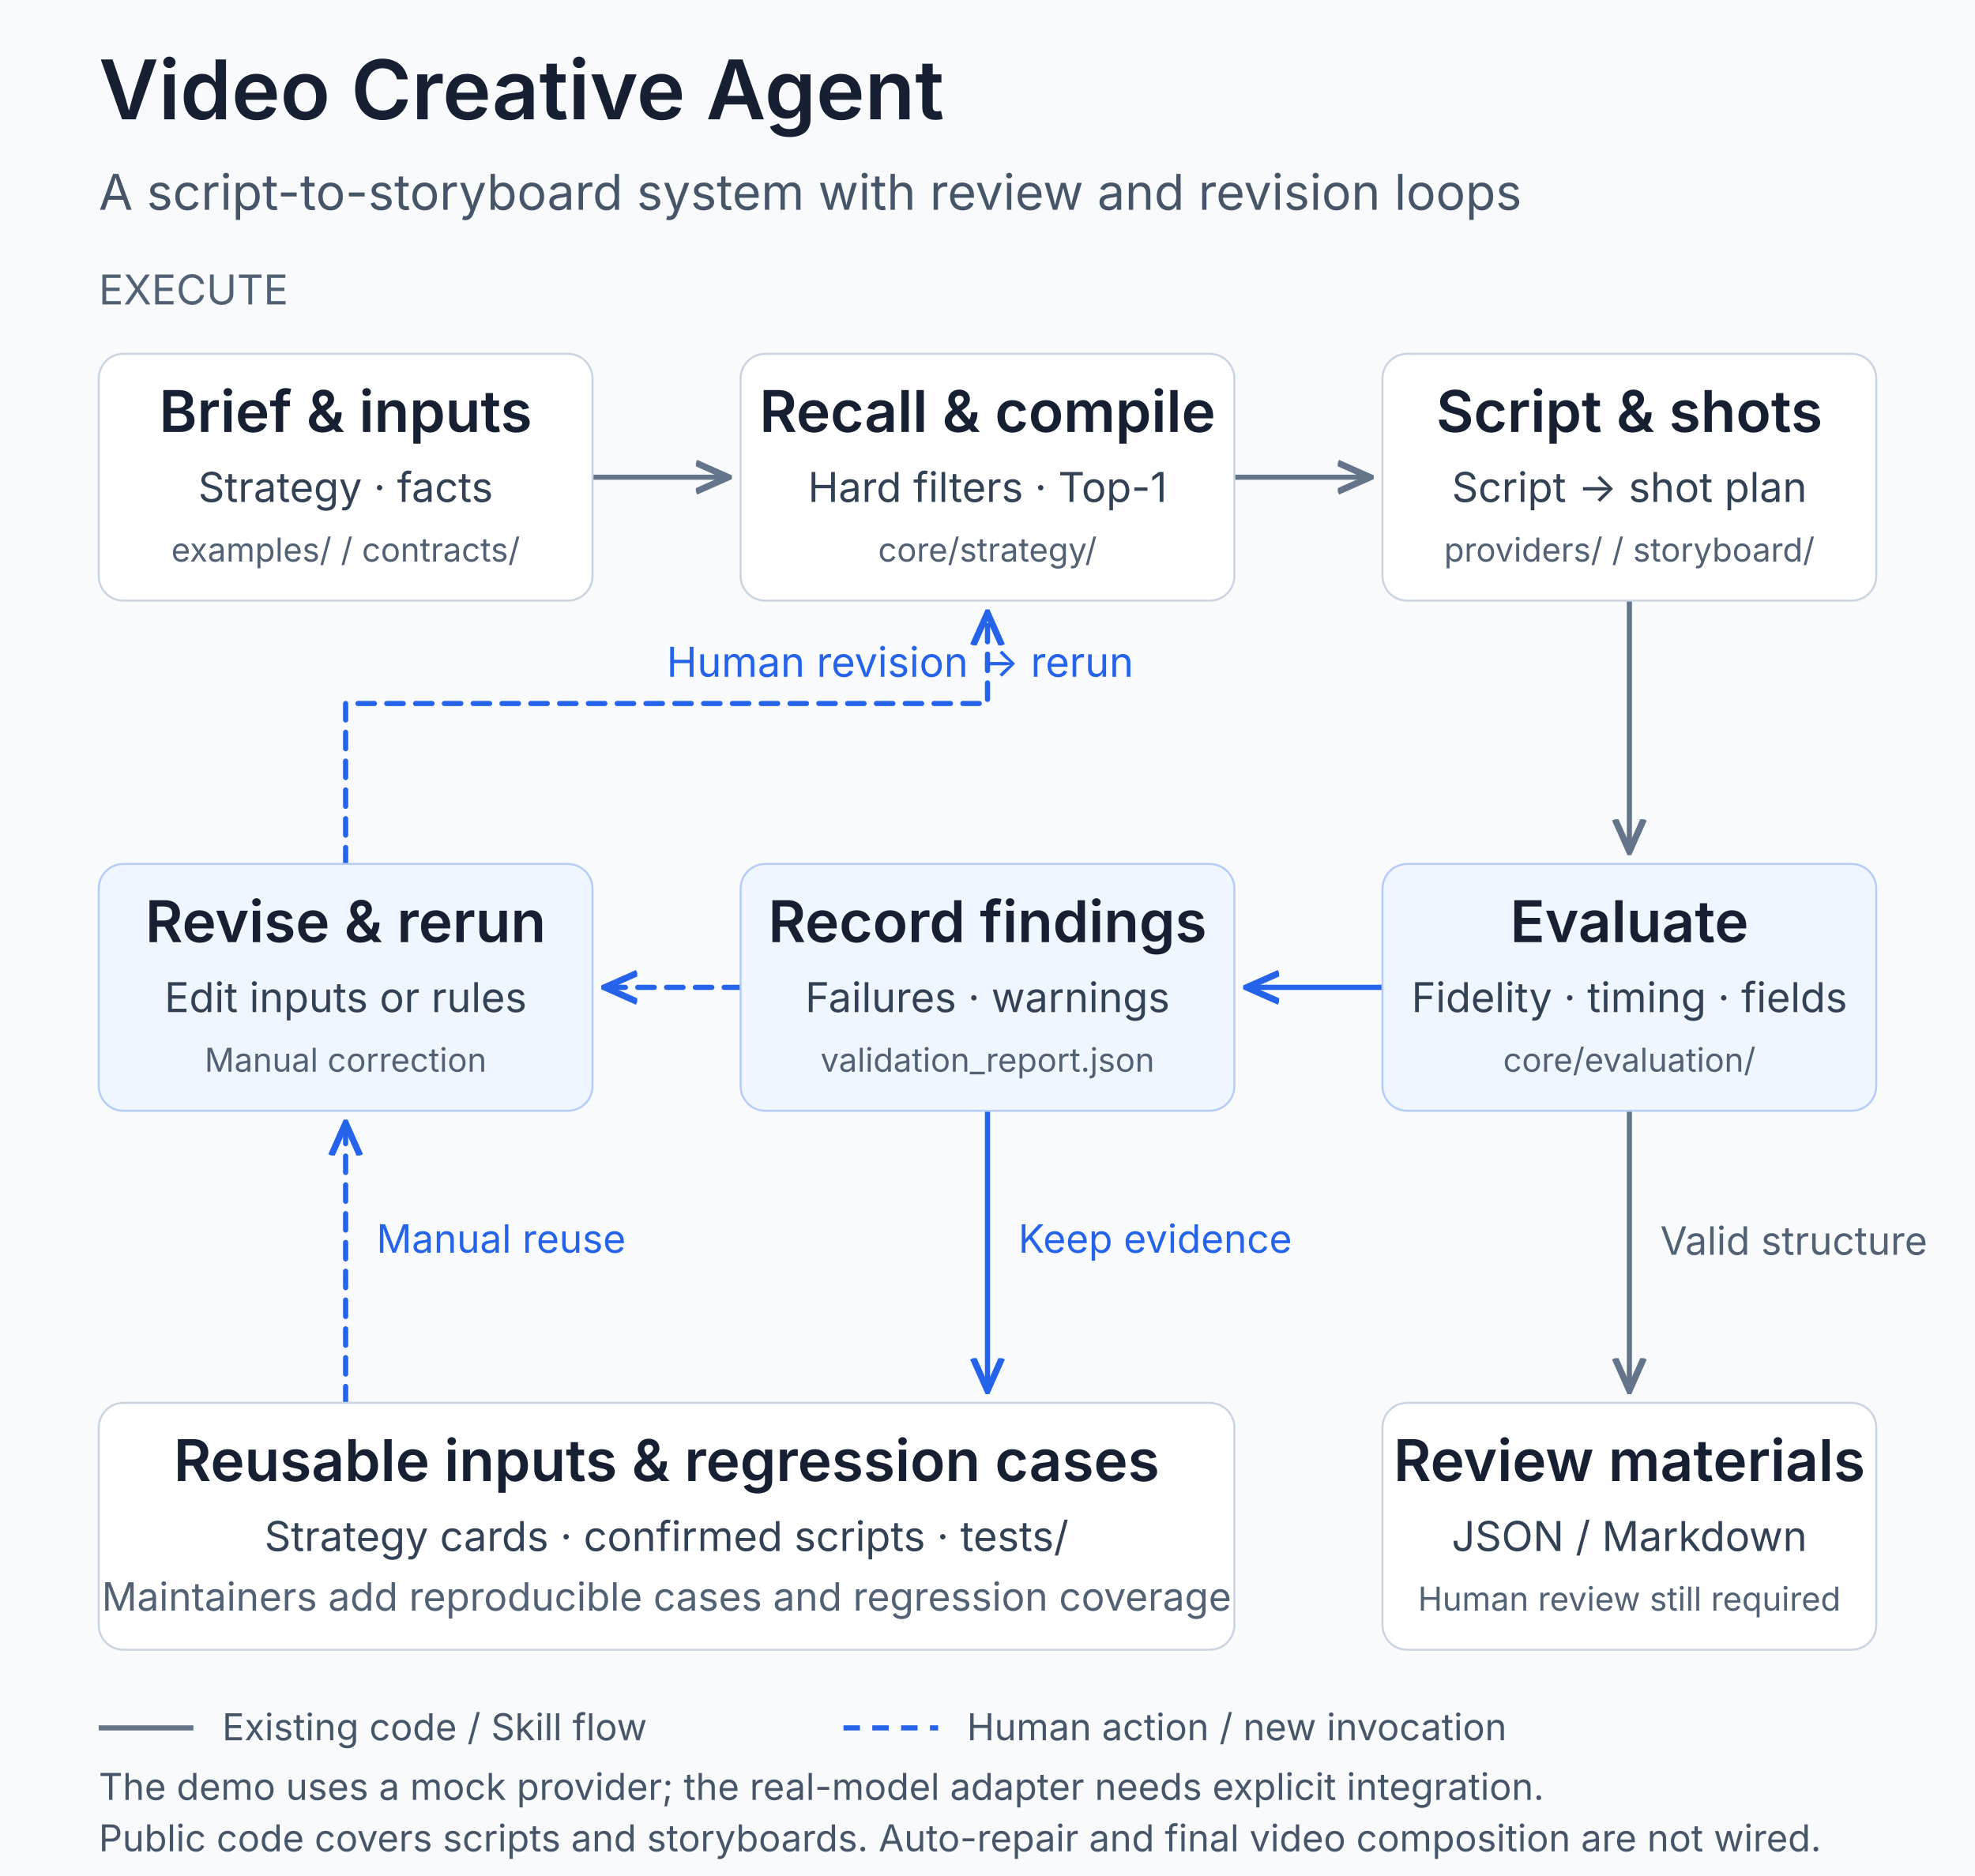
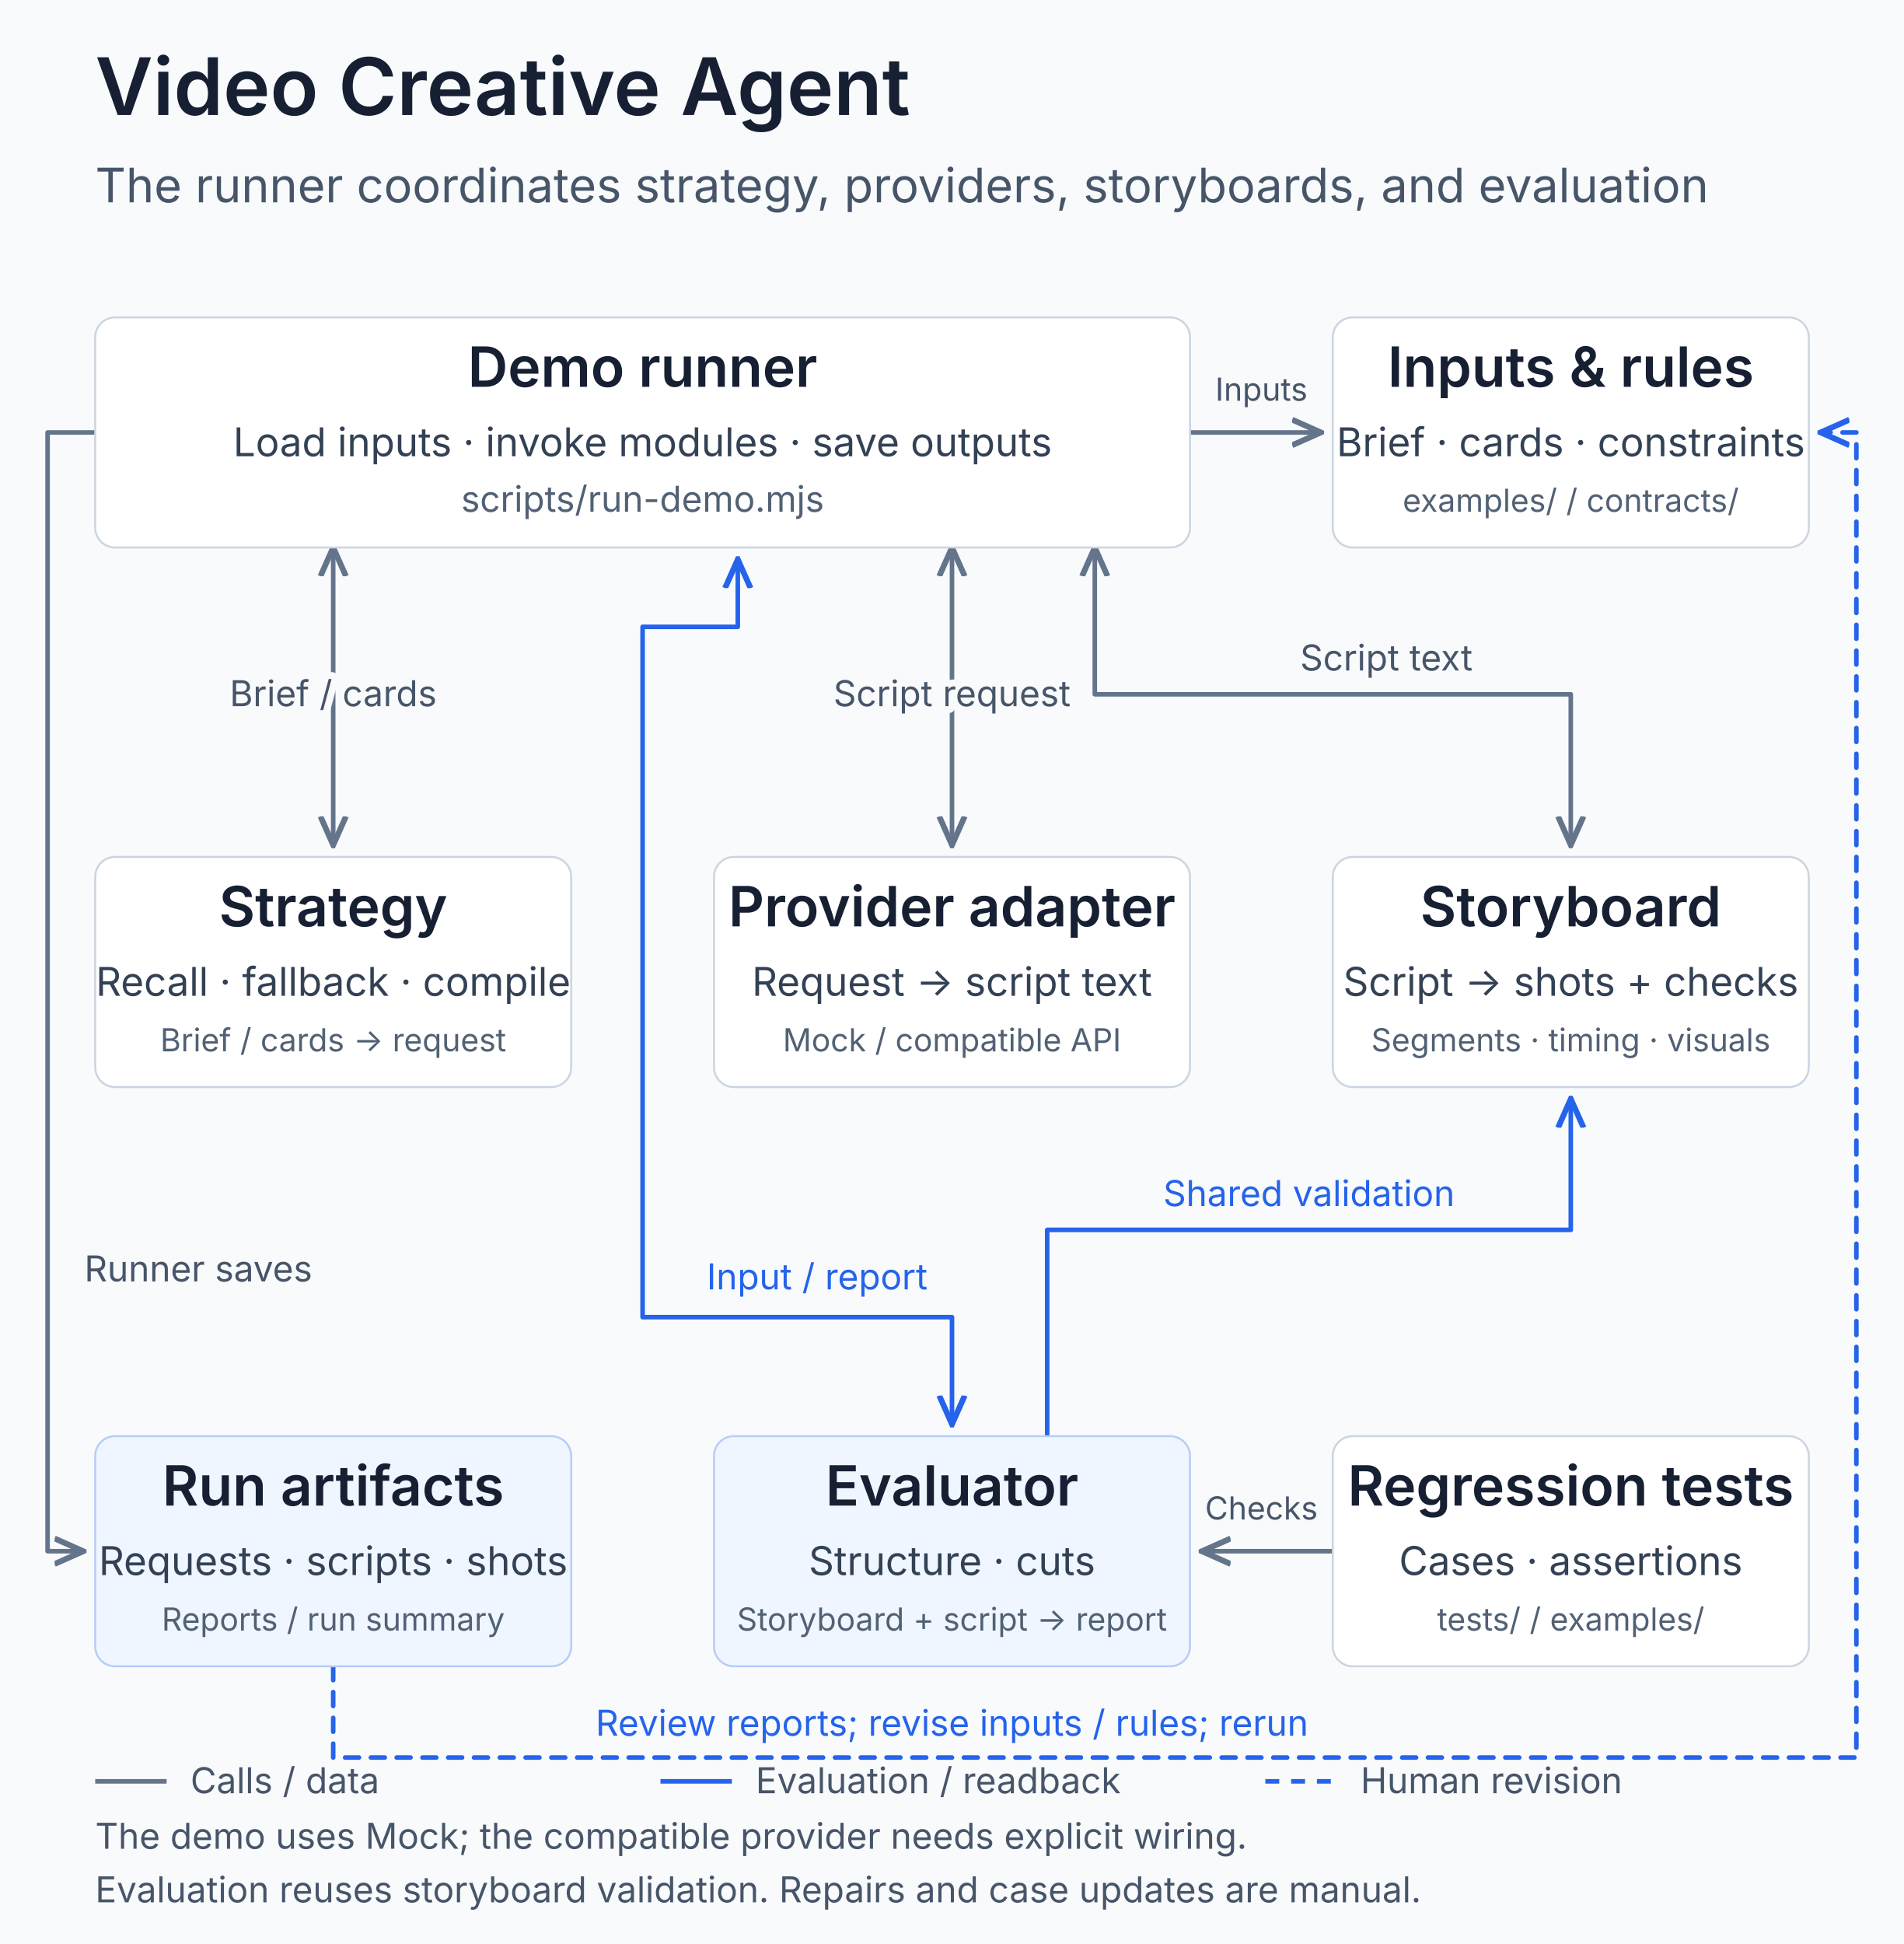
- <svg xmlns="http://www.w3.org/2000/svg" width="960" height="912" viewBox="0 0 960 912" role="img" aria-labelledby="title desc" lang="en">
+ <svg xmlns="http://www.w3.org/2000/svg" width="960" height="980" viewBox="0 0 960 980" role="img" aria-labelledby="title desc" lang="en">
  <defs>
-     <marker id="gray" viewBox="0 0 10 10" refX="9" refY="5" markerWidth="7" markerHeight="7" orient="auto">
+     <marker id="gray" viewBox="0 0 10 10" refX="9" refY="5" markerWidth="7" markerHeight="7" orient="auto-start-reverse">
      <path d="M 0 1 L 9 5 L 0 9" fill="none" stroke="#64748b" stroke-width="1.8" />
    </marker>
-     <marker id="blue" viewBox="0 0 10 10" refX="9" refY="5" markerWidth="7" markerHeight="7" orient="auto">
+     <marker id="blue" viewBox="0 0 10 10" refX="9" refY="5" markerWidth="7" markerHeight="7" orient="auto-start-reverse">
      <path d="M 0 1 L 9 5 L 0 9" fill="none" stroke="#2563eb" stroke-width="1.8" />
    </marker>
  </defs>
-   <rect width="960" height="912" fill="#f8fafc" />
+   <rect width="960" height="980" fill="#f8fafc" />
  <g font-family="system-ui, -apple-system, BlinkMacSystemFont, Segoe UI, PingFang SC, Microsoft YaHei, sans-serif">
    <text x="48" y="58" font-size="40" fill="#172033" text-anchor="start" font-weight="600">Video Creative Agent</text>
-     <text x="48" y="102" font-size="24" fill="#475569" text-anchor="start" font-weight="400">A script-to-storyboard system with review and revision loops</text>
-     <text x="48" y="148" font-size="20" fill="#526174" text-anchor="start" font-weight="400">EXECUTE</text>
-     <path d="M 288 232 H 354" fill="none" stroke="#64748b" stroke-width="2.5" stroke-linejoin="round" stroke-linecap="round" marker-end="url(#gray)" />
-     <path d="M 600 232 H 666" fill="none" stroke="#64748b" stroke-width="2.5" stroke-linejoin="round" stroke-linecap="round" marker-end="url(#gray)" />
-     <path d="M 792 292 V 414" fill="none" stroke="#64748b" stroke-width="2.5" stroke-linejoin="round" stroke-linecap="round" marker-end="url(#gray)" />
-     <path d="M 672 480 H 606" fill="none" stroke="#2563eb" stroke-width="2.5" stroke-linejoin="round" stroke-linecap="round" marker-end="url(#blue)" />
-     <path d="M 360 480 H 294" fill="none" stroke="#2563eb" stroke-width="2.5" stroke-linejoin="round" stroke-linecap="round" marker-end="url(#blue)" stroke-dasharray="8 6" />
-     <path d="M 168 420 V 342 H 480 V 298" fill="none" stroke="#2563eb" stroke-width="2.5" stroke-linejoin="round" stroke-linecap="round" marker-end="url(#blue)" stroke-dasharray="8 6" />
-     <text x="324" y="329" font-size="20" fill="#2563eb" text-anchor="start" font-weight="400">Human revision → rerun</text>
-     <path d="M 792 540 V 676" fill="none" stroke="#64748b" stroke-width="2.5" stroke-linejoin="round" stroke-linecap="round" marker-end="url(#gray)" />
-     <text x="807" y="610" font-size="19" fill="#526174" text-anchor="start" font-weight="400">Valid structure</text>
-     <path d="M 480 540 V 676" fill="none" stroke="#2563eb" stroke-width="2.5" stroke-linejoin="round" stroke-linecap="round" marker-end="url(#blue)" />
-     <text x="495" y="609" font-size="19" fill="#2563eb" text-anchor="start" font-weight="400">Keep evidence</text>
-     <path d="M 168 682 V 546" fill="none" stroke="#2563eb" stroke-width="2.5" stroke-linejoin="round" stroke-linecap="round" marker-end="url(#blue)" stroke-dasharray="8 6" />
-     <text x="183" y="609" font-size="19" fill="#2563eb" text-anchor="start" font-weight="400">Manual reuse</text>
-     <g>
-       <rect x="48" y="172" width="240" height="120" rx="12" fill="#ffffff" stroke="#cbd5e1" />
-       <text x="168.0" y="210" font-size="28" fill="#172033" text-anchor="middle" font-weight="600">Brief &amp; inputs</text>
-       <text x="168.0" y="244" font-size="20" fill="#334155" text-anchor="middle" font-weight="400">Strategy · facts</text>
-       <text x="168.0" y="273" font-size="16" fill="#526174" text-anchor="middle" font-weight="400">examples/ / contracts/</text>
+     <text x="48" y="102" font-size="24" fill="#475569" text-anchor="start" font-weight="400">The runner coordinates strategy, providers, storyboards, and evaluation</text>
+     <path d="M 600 218 H 666" fill="none" stroke="#f8fafc" stroke-width="8" stroke-linejoin="round" />
+     <path d="M 600 218 H 666" fill="none" stroke="#64748b" stroke-width="2.3" stroke-linejoin="round" stroke-linecap="round" marker-end="url(#gray)" />
+     <path d="M 168 276 V 426" fill="none" stroke="#f8fafc" stroke-width="8" stroke-linejoin="round" />
+     <path d="M 168 276 V 426" fill="none" stroke="#64748b" stroke-width="2.3" stroke-linejoin="round" stroke-linecap="round" marker-end="url(#gray)" marker-start="url(#gray)" />
+     <path d="M 480 276 V 426" fill="none" stroke="#f8fafc" stroke-width="8" stroke-linejoin="round" />
+     <path d="M 480 276 V 426" fill="none" stroke="#64748b" stroke-width="2.3" stroke-linejoin="round" stroke-linecap="round" marker-end="url(#gray)" marker-start="url(#gray)" />
+     <path d="M 552 276 V 350 H 792 V 426" fill="none" stroke="#f8fafc" stroke-width="8" stroke-linejoin="round" />
+     <path d="M 552 276 V 350 H 792 V 426" fill="none" stroke="#64748b" stroke-width="2.3" stroke-linejoin="round" stroke-linecap="round" marker-end="url(#gray)" marker-start="url(#gray)" />
+     <path d="M 372 282 V 316 H 324 V 664 H 480 V 718" fill="none" stroke="#f8fafc" stroke-width="8" stroke-linejoin="round" />
+     <path d="M 372 282 V 316 H 324 V 664 H 480 V 718" fill="none" stroke="#2563eb" stroke-width="2.3" stroke-linejoin="round" stroke-linecap="round" marker-end="url(#blue)" marker-start="url(#blue)" />
+     <path d="M 528 724 V 620 H 792 V 554" fill="none" stroke="#f8fafc" stroke-width="8" stroke-linejoin="round" />
+     <path d="M 528 724 V 620 H 792 V 554" fill="none" stroke="#2563eb" stroke-width="2.3" stroke-linejoin="round" stroke-linecap="round" marker-end="url(#blue)" />
+     <path d="M 672 782 H 606" fill="none" stroke="#f8fafc" stroke-width="8" stroke-linejoin="round" />
+     <path d="M 672 782 H 606" fill="none" stroke="#64748b" stroke-width="2.3" stroke-linejoin="round" stroke-linecap="round" marker-end="url(#gray)" />
+     <path d="M 48 218 H 24 V 782 H 42" fill="none" stroke="#f8fafc" stroke-width="8" stroke-linejoin="round" />
+     <path d="M 48 218 H 24 V 782 H 42" fill="none" stroke="#64748b" stroke-width="2.3" stroke-linejoin="round" stroke-linecap="round" marker-end="url(#gray)" />
+     <path d="M 168 840 V 886 H 936 V 218 H 918" fill="none" stroke="#f8fafc" stroke-width="8" stroke-linejoin="round" />
+     <path d="M 168 840 V 886 H 936 V 218 H 918" fill="none" stroke="#2563eb" stroke-width="2.3" stroke-linejoin="round" stroke-linecap="round" stroke-dasharray="7 6" marker-end="url(#blue)" />
+     <g class="module" data-module="Demo runner">
+       <rect x="48" y="160" width="552" height="116" rx="10" fill="#ffffff" stroke="#cbd5e1" />
+       <text x="324.0" y="195" font-size="28" fill="#172033" text-anchor="middle" font-weight="600">Demo runner</text>
+       <text x="324.0" y="230" font-size="20" fill="#334155" text-anchor="middle" font-weight="400">Load inputs · invoke modules · save outputs</text>
+       <text x="324.0" y="258" font-size="18" fill="#526174" text-anchor="middle" font-weight="400">scripts/run-demo.mjs</text>
    </g>
-     <g>
-       <rect x="360" y="172" width="240" height="120" rx="12" fill="#ffffff" stroke="#cbd5e1" />
-       <text x="480.0" y="210" font-size="28" fill="#172033" text-anchor="middle" font-weight="600">Recall &amp; compile</text>
-       <text x="480.0" y="244" font-size="20" fill="#334155" text-anchor="middle" font-weight="400">Hard filters · Top-1</text>
-       <text x="480.0" y="273" font-size="16" fill="#526174" text-anchor="middle" font-weight="400">core/strategy/</text>
+     <g class="module" data-module="Inputs &amp; rules">
+       <rect x="672" y="160" width="240" height="116" rx="10" fill="#ffffff" stroke="#cbd5e1" />
+       <text x="792.0" y="195" font-size="28" fill="#172033" text-anchor="middle" font-weight="600">Inputs &amp; rules</text>
+       <text x="792.0" y="230" font-size="20" fill="#334155" text-anchor="middle" font-weight="400">Brief · cards · constraints</text>
+       <text x="792.0" y="258" font-size="16" fill="#526174" text-anchor="middle" font-weight="400">examples/ / contracts/</text>
    </g>
-     <g>
-       <rect x="672" y="172" width="240" height="120" rx="12" fill="#ffffff" stroke="#cbd5e1" />
-       <text x="792.0" y="210" font-size="28" fill="#172033" text-anchor="middle" font-weight="600">Script &amp; shots</text>
-       <text x="792.0" y="244" font-size="20" fill="#334155" text-anchor="middle" font-weight="400">Script → shot plan</text>
-       <text x="792.0" y="273" font-size="16" fill="#526174" text-anchor="middle" font-weight="400">providers/ / storyboard/</text>
+     <g class="module" data-module="Strategy">
+       <rect x="48" y="432" width="240" height="116" rx="10" fill="#ffffff" stroke="#cbd5e1" />
+       <text x="168.0" y="467" font-size="28" fill="#172033" text-anchor="middle" font-weight="600">Strategy</text>
+       <text x="168.0" y="502" font-size="20" fill="#334155" text-anchor="middle" font-weight="400">Recall · fallback · compile</text>
+       <text x="168.0" y="530" font-size="16" fill="#526174" text-anchor="middle" font-weight="400">Brief / cards → request</text>
    </g>
-     <g>
-       <rect x="672" y="420" width="240" height="120" rx="12" fill="#eff6ff" stroke="#b7cdf8" />
-       <text x="792.0" y="458" font-size="28" fill="#172033" text-anchor="middle" font-weight="600">Evaluate</text>
-       <text x="792.0" y="492" font-size="20" fill="#334155" text-anchor="middle" font-weight="400">Fidelity · timing · fields</text>
-       <text x="792.0" y="521" font-size="16" fill="#526174" text-anchor="middle" font-weight="400">core/evaluation/</text>
+     <g class="module" data-module="Provider adapter">
+       <rect x="360" y="432" width="240" height="116" rx="10" fill="#ffffff" stroke="#cbd5e1" />
+       <text x="480.0" y="467" font-size="28" fill="#172033" text-anchor="middle" font-weight="600">Provider adapter</text>
+       <text x="480.0" y="502" font-size="20" fill="#334155" text-anchor="middle" font-weight="400">Request → script text</text>
+       <text x="480.0" y="530" font-size="16" fill="#526174" text-anchor="middle" font-weight="400">Mock / compatible API</text>
    </g>
-     <g>
-       <rect x="360" y="420" width="240" height="120" rx="12" fill="#eff6ff" stroke="#b7cdf8" />
-       <text x="480.0" y="458" font-size="28" fill="#172033" text-anchor="middle" font-weight="600">Record findings</text>
-       <text x="480.0" y="492" font-size="20" fill="#334155" text-anchor="middle" font-weight="400">Failures · warnings</text>
-       <text x="480.0" y="521" font-size="16" fill="#526174" text-anchor="middle" font-weight="400">validation_report.json</text>
+     <g class="module" data-module="Storyboard">
+       <rect x="672" y="432" width="240" height="116" rx="10" fill="#ffffff" stroke="#cbd5e1" />
+       <text x="792.0" y="467" font-size="28" fill="#172033" text-anchor="middle" font-weight="600">Storyboard</text>
+       <text x="792.0" y="502" font-size="20" fill="#334155" text-anchor="middle" font-weight="400">Script → shots + checks</text>
+       <text x="792.0" y="530" font-size="16" fill="#526174" text-anchor="middle" font-weight="400">Segments · timing · visuals</text>
    </g>
-     <g>
-       <rect x="48" y="420" width="240" height="120" rx="12" fill="#eff6ff" stroke="#b7cdf8" />
-       <text x="168.0" y="458" font-size="28" fill="#172033" text-anchor="middle" font-weight="600">Revise &amp; rerun</text>
-       <text x="168.0" y="492" font-size="20" fill="#334155" text-anchor="middle" font-weight="400">Edit inputs or rules</text>
-       <text x="168.0" y="521" font-size="16" fill="#526174" text-anchor="middle" font-weight="400">Manual correction</text>
+     <g class="module" data-module="Run artifacts">
+       <rect x="48" y="724" width="240" height="116" rx="10" fill="#eff6ff" stroke="#b7cdf8" />
+       <text x="168.0" y="759" font-size="28" fill="#172033" text-anchor="middle" font-weight="600">Run artifacts</text>
+       <text x="168.0" y="794" font-size="20" fill="#334155" text-anchor="middle" font-weight="400">Requests · scripts · shots</text>
+       <text x="168.0" y="822" font-size="16" fill="#526174" text-anchor="middle" font-weight="400">Reports / run summary</text>
    </g>
-     <g>
-       <rect x="48" y="682" width="552" height="120" rx="12" fill="#ffffff" stroke="#cbd5e1" />
-       <text x="324.0" y="720" font-size="28" fill="#172033" text-anchor="middle" font-weight="600">Reusable inputs &amp; regression cases</text>
-       <text x="324.0" y="754" font-size="20" fill="#334155" text-anchor="middle" font-weight="400">Strategy cards · confirmed scripts · tests/</text>
-       <text x="324.0" y="783" font-size="19" fill="#526174" text-anchor="middle" font-weight="400">Maintainers add reproducible cases and regression coverage</text>
+     <g class="module" data-module="Evaluator">
+       <rect x="360" y="724" width="240" height="116" rx="10" fill="#eff6ff" stroke="#b7cdf8" />
+       <text x="480.0" y="759" font-size="28" fill="#172033" text-anchor="middle" font-weight="600">Evaluator</text>
+       <text x="480.0" y="794" font-size="20" fill="#334155" text-anchor="middle" font-weight="400">Structure · cuts</text>
+       <text x="480.0" y="822" font-size="16" fill="#526174" text-anchor="middle" font-weight="400">Storyboard + script → report</text>
    </g>
-     <g>
-       <rect x="672" y="682" width="240" height="120" rx="12" fill="#ffffff" stroke="#cbd5e1" />
-       <text x="792.0" y="720" font-size="28" fill="#172033" text-anchor="middle" font-weight="600">Review materials</text>
-       <text x="792.0" y="754" font-size="20" fill="#334155" text-anchor="middle" font-weight="400">JSON / Markdown</text>
-       <text x="792.0" y="783" font-size="16" fill="#526174" text-anchor="middle" font-weight="400">Human review still required</text>
+     <g class="module" data-module="Regression tests">
+       <rect x="672" y="724" width="240" height="116" rx="10" fill="#ffffff" stroke="#cbd5e1" />
+       <text x="792.0" y="759" font-size="28" fill="#172033" text-anchor="middle" font-weight="600">Regression tests</text>
+       <text x="792.0" y="794" font-size="20" fill="#334155" text-anchor="middle" font-weight="400">Cases · assertions</text>
+       <text x="792.0" y="822" font-size="16" fill="#526174" text-anchor="middle" font-weight="400">tests/ / examples/</text>
    </g>
-     <line x1="48" y1="840" x2="94" y2="840" stroke="#64748b" stroke-width="2.5" />
-     <text x="108" y="846" font-size="18" fill="#475569" text-anchor="start" font-weight="400">Existing code / Skill flow</text>
-     <line x1="410" y1="840" x2="456" y2="840" stroke="#2563eb" stroke-width="2.5" stroke-dasharray="8 6" />
-     <text x="470" y="846" font-size="18" fill="#475569" text-anchor="start" font-weight="400">Human action / new invocation</text>
-     <text x="48" y="875" font-size="18" fill="#475569" text-anchor="start" font-weight="400">The demo uses a mock provider; the real-model adapter needs explicit integration.</text>
-     <text x="48" y="900" font-size="18" fill="#475569" text-anchor="start" font-weight="400">Public code covers scripts and storyboards. Auto-repair and final video composition are not wired.</text>
+     <g class="edge-label">
+       <text x="636" y="202" font-size="16" text-anchor="middle" fill="#475569" stroke="#f8fafc" stroke-width="7" stroke-linejoin="round" paint-order="stroke fill">Inputs</text>
+     </g>
+     <g class="edge-label">
+       <text x="168" y="356" font-size="18" text-anchor="middle" fill="#475569" stroke="#f8fafc" stroke-width="7" stroke-linejoin="round" paint-order="stroke fill">Brief / cards</text>
+     </g>
+     <g class="edge-label">
+       <text x="480" y="356" font-size="18" text-anchor="middle" fill="#475569" stroke="#f8fafc" stroke-width="7" stroke-linejoin="round" paint-order="stroke fill">Script request</text>
+     </g>
+     <g class="edge-label">
+       <text x="699" y="338" font-size="18" text-anchor="middle" fill="#475569" stroke="#f8fafc" stroke-width="7" stroke-linejoin="round" paint-order="stroke fill">Script text</text>
+     </g>
+     <g class="edge-label">
+       <text x="412" y="650" font-size="18" text-anchor="middle" fill="#2563eb" stroke="#f8fafc" stroke-width="7" stroke-linejoin="round" paint-order="stroke fill">Input / report</text>
+     </g>
+     <g class="edge-label">
+       <text x="660" y="608" font-size="18" text-anchor="middle" fill="#2563eb" stroke="#f8fafc" stroke-width="7" stroke-linejoin="round" paint-order="stroke fill">Shared validation</text>
+     </g>
+     <g class="edge-label">
+       <text x="636" y="766" font-size="16" text-anchor="middle" fill="#475569" stroke="#f8fafc" stroke-width="7" stroke-linejoin="round" paint-order="stroke fill">Checks</text>
+     </g>
+     <g class="edge-label">
+       <text x="100" y="646" font-size="18" text-anchor="middle" fill="#475569" stroke="#f8fafc" stroke-width="7" stroke-linejoin="round" paint-order="stroke fill">Runner saves</text>
+     </g>
+     <g class="edge-label">
+       <text x="480" y="875" font-size="18" text-anchor="middle" fill="#2563eb" stroke="#f8fafc" stroke-width="7" stroke-linejoin="round" paint-order="stroke fill">Review reports; revise inputs / rules; rerun</text>
+     </g>
+     <line x1="48" y1="898" x2="84" y2="898" stroke="#64748b" stroke-width="2.3" />
+     <text x="96" y="904" font-size="18" fill="#475569" text-anchor="start" font-weight="400">Calls / data</text>
+     <line x1="333" y1="898" x2="369" y2="898" stroke="#2563eb" stroke-width="2.3" />
+     <text x="381" y="904" font-size="18" fill="#475569" text-anchor="start" font-weight="400">Evaluation / readback</text>
+     <line x1="638" y1="898" x2="674" y2="898" stroke="#2563eb" stroke-width="2.3" stroke-dasharray="7 6" />
+     <text x="686" y="904" font-size="18" fill="#475569" text-anchor="start" font-weight="400">Human revision</text>
+     <text x="48" y="932" font-size="18" fill="#475569" text-anchor="start" font-weight="400">The demo uses Mock; the compatible provider needs explicit wiring.</text>
+     <text x="48" y="959" font-size="18" fill="#475569" text-anchor="start" font-weight="400">Evaluation reuses storyboard validation. Repairs and case updates are manual.</text>
  </g>
</svg>
